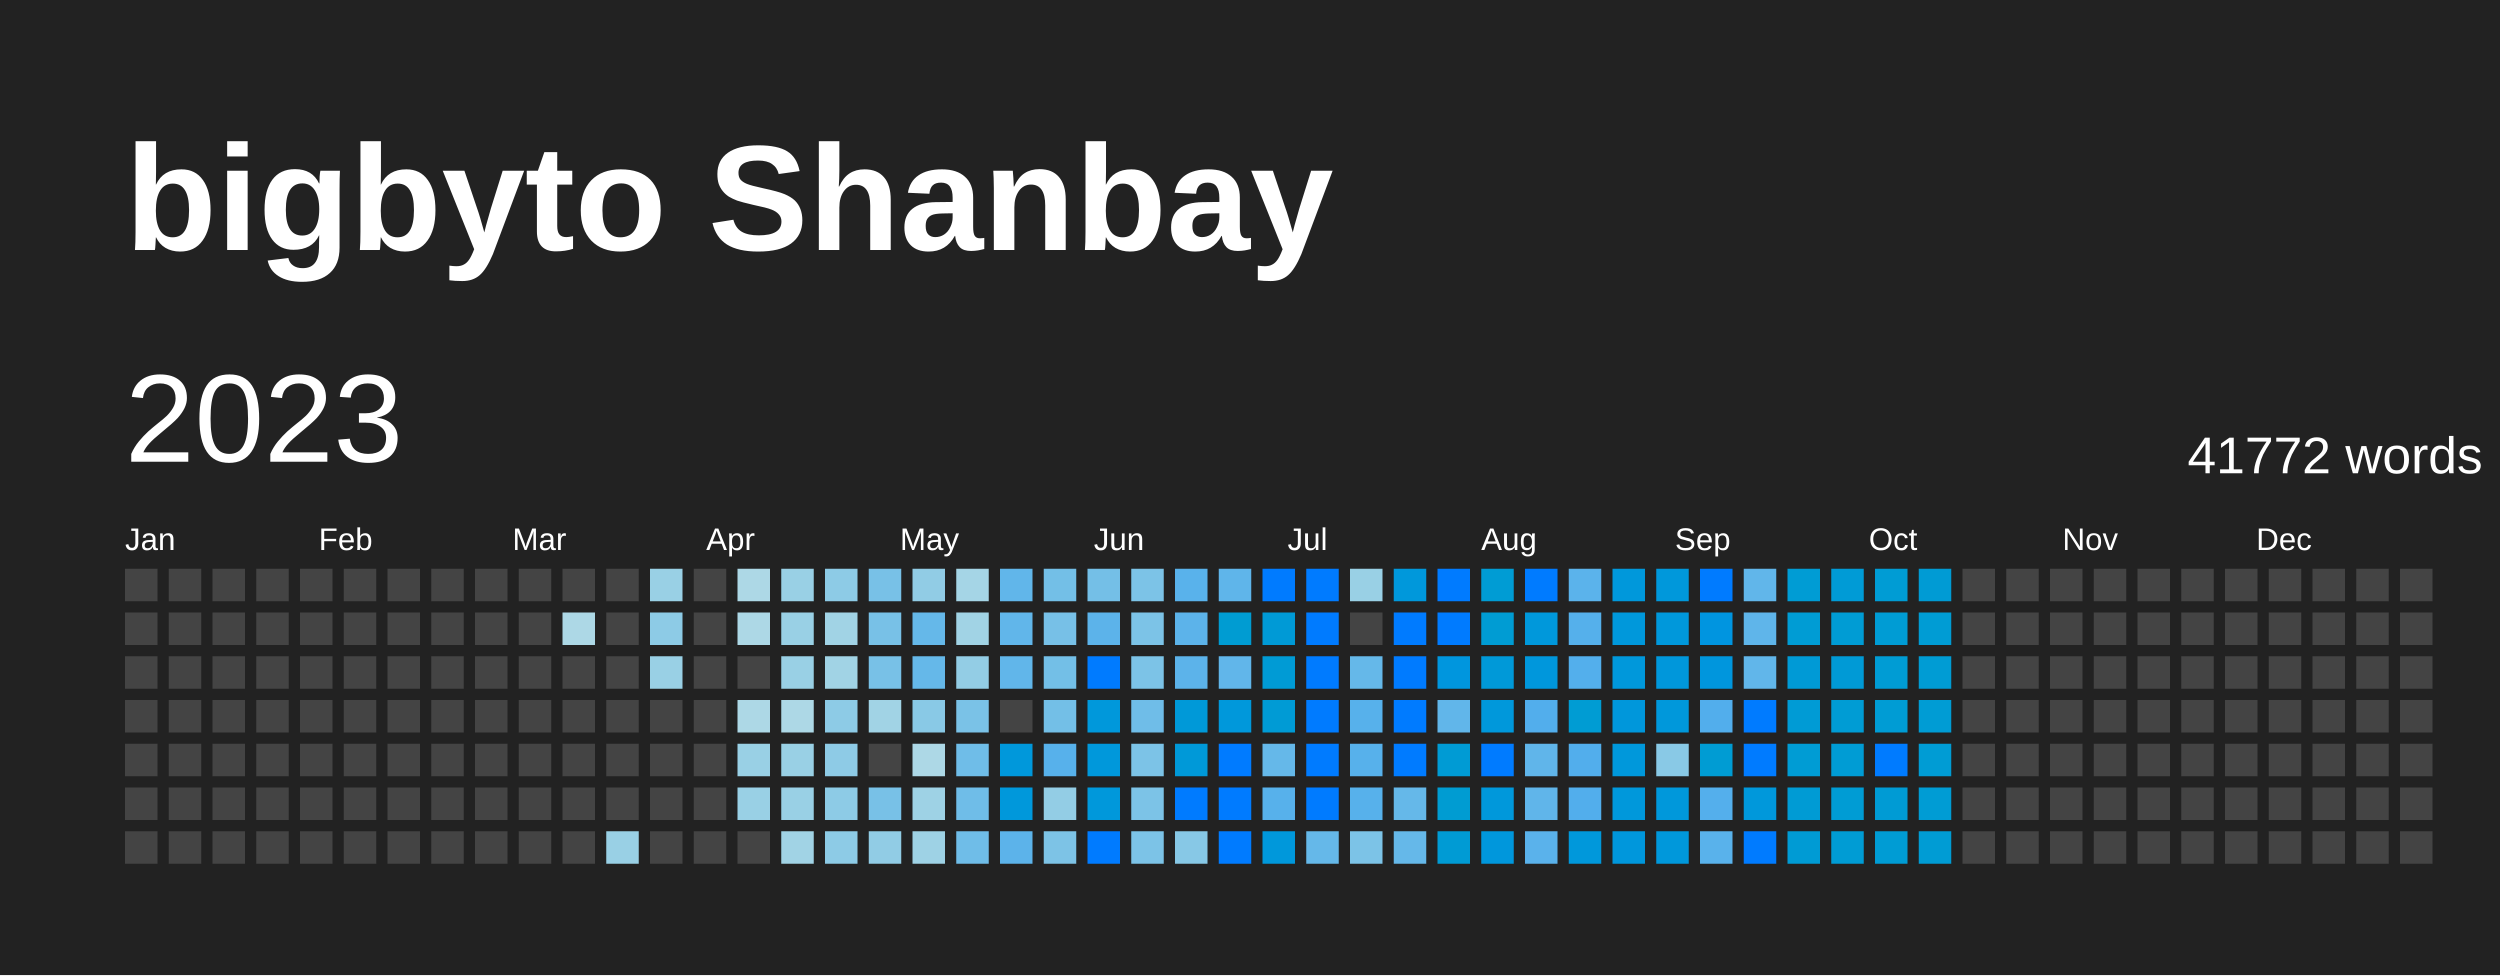
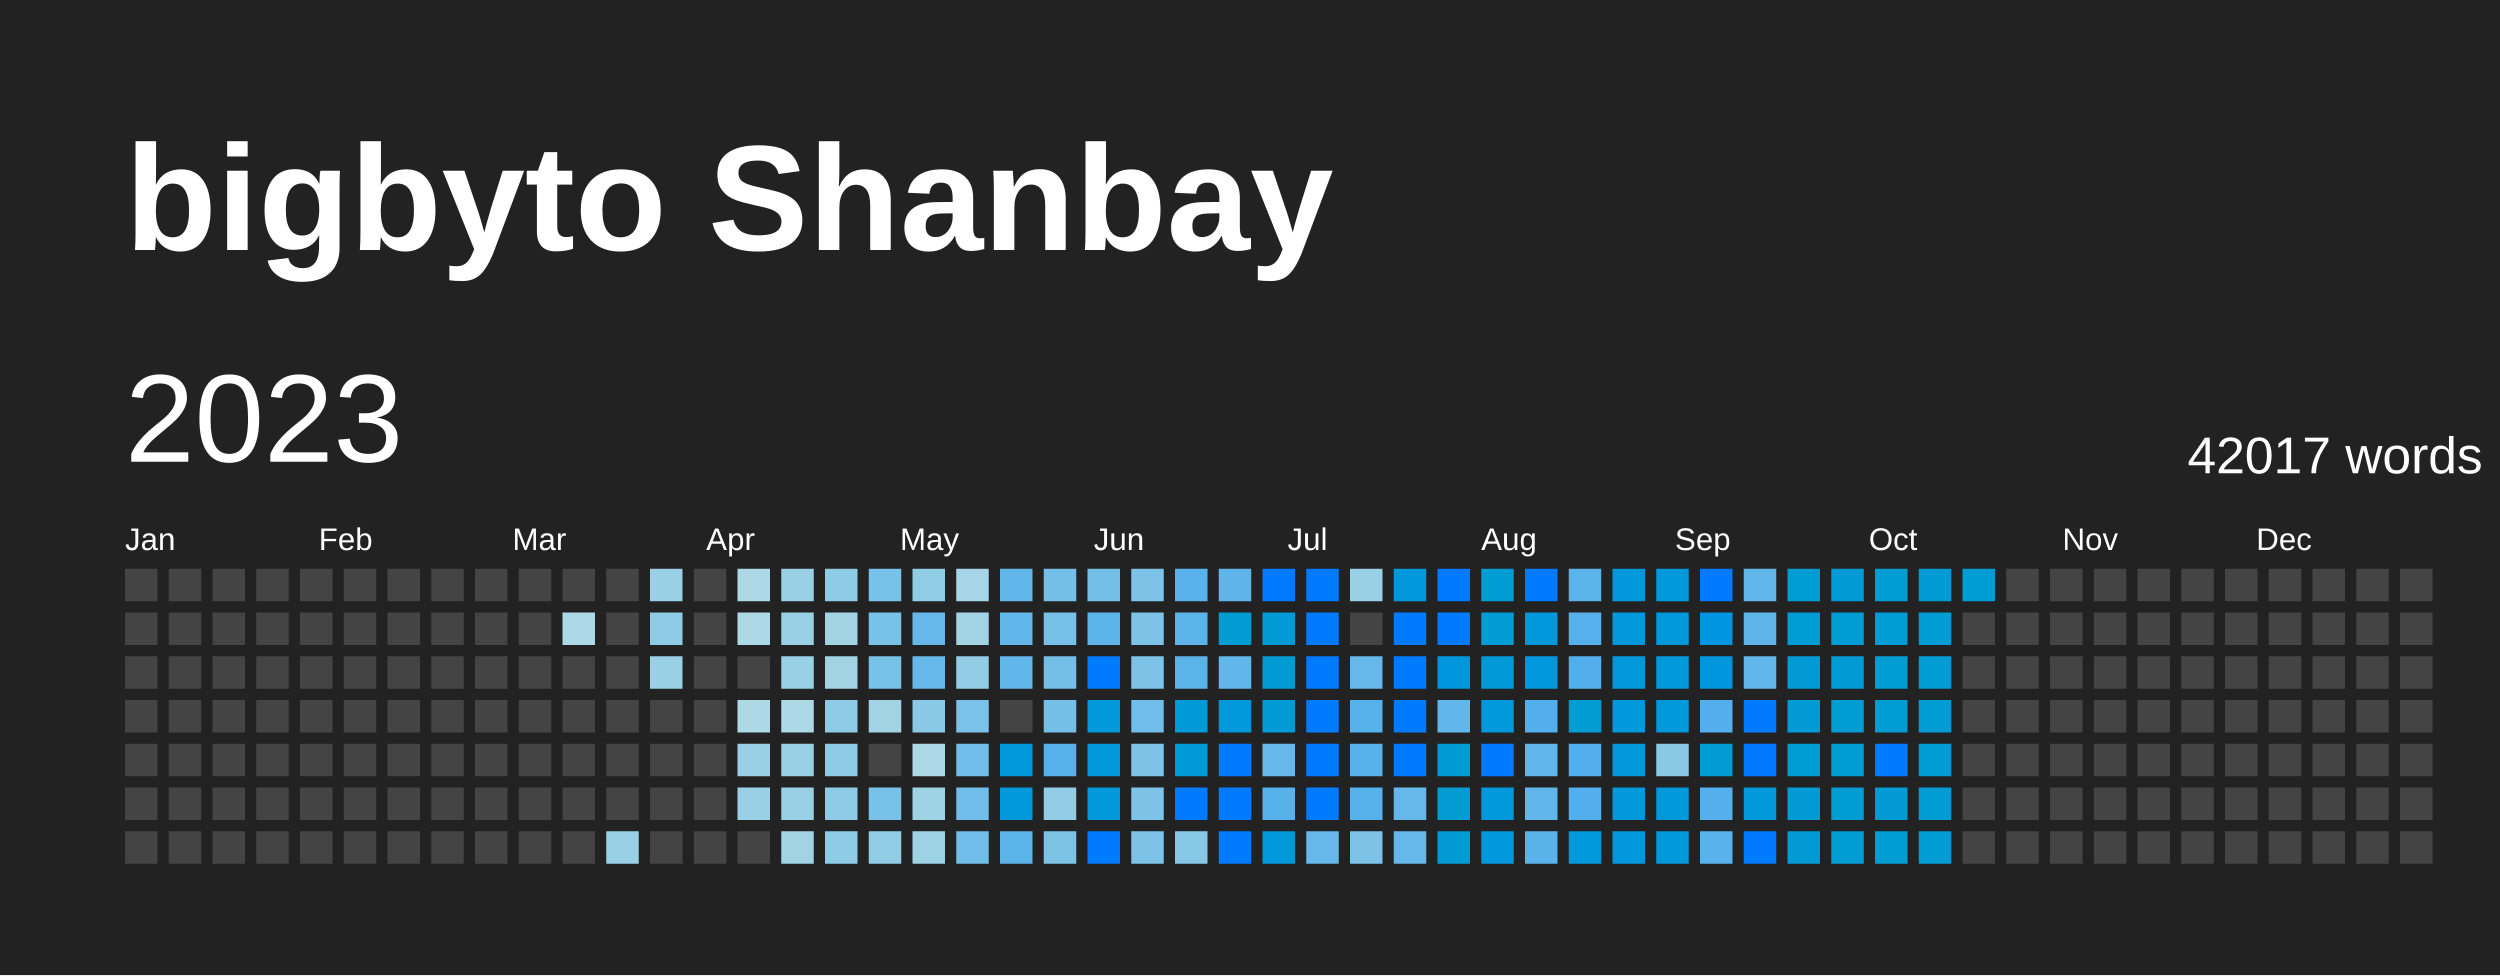
<svg xmlns="http://www.w3.org/2000/svg" baseProfile="full" height="78mm" version="1.1" viewBox="0,0,200,78" width="200mm">
  <defs />
  <rect fill="#222222" height="78" width="200" x="0" y="0" />
  <text fill="#FFFFFF" style="font-size:12px; font-family:Arial; font-weight:bold;" x="10" y="20">bigbyto Shanbay</text>
  <text dominant-baseline="hanging" fill="#FFFFFF" style="font-size:10.0px; font-family:Arial;" x="10" y="30">2023</text>
-   <text dominant-baseline="hanging" fill="#FFFFFF" style="font-size:4.125px; font-family:Arial;" x="175" y="35">41772 words</text>
+   <text dominant-baseline="hanging" fill="#FFFFFF" style="font-size:4.125px; font-family:Arial;" x="175" y="35">42017 words</text>
  <text fill="#FFFFFF" style="font-size:2.5px; font-family:Arial" x="10.0" y="44">Jan</text>
  <text fill="#FFFFFF" style="font-size:2.5px; font-family:Arial" x="25.5" y="44">Feb</text>
  <text fill="#FFFFFF" style="font-size:2.5px; font-family:Arial" x="41.0" y="44">Mar</text>
  <text fill="#FFFFFF" style="font-size:2.5px; font-family:Arial" x="56.5" y="44">Apr</text>
  <text fill="#FFFFFF" style="font-size:2.5px; font-family:Arial" x="72.0" y="44">May</text>
  <text fill="#FFFFFF" style="font-size:2.5px; font-family:Arial" x="87.5" y="44">Jun</text>
  <text fill="#FFFFFF" style="font-size:2.5px; font-family:Arial" x="103.0" y="44">Jul</text>
  <text fill="#FFFFFF" style="font-size:2.5px; font-family:Arial" x="118.5" y="44">Aug</text>
  <text fill="#FFFFFF" style="font-size:2.5px; font-family:Arial" x="134.0" y="44">Sep</text>
  <text fill="#FFFFFF" style="font-size:2.5px; font-family:Arial" x="149.5" y="44">Oct</text>
  <text fill="#FFFFFF" style="font-size:2.5px; font-family:Arial" x="165.0" y="44">Nov</text>
  <text fill="#FFFFFF" style="font-size:2.5px; font-family:Arial" x="180.5" y="44">Dec</text>
  <rect fill="#444444" height="2.6" width="2.6" x="10.0" y="45.5" />
  <rect fill="#444444" height="2.6" width="2.6" x="10.0" y="49.0" />
  <rect fill="#444444" height="2.6" width="2.6" x="10.0" y="52.5" />
  <rect fill="#444444" height="2.6" width="2.6" x="10.0" y="56.0" />
  <rect fill="#444444" height="2.6" width="2.6" x="10.0" y="59.5" />
  <rect fill="#444444" height="2.6" width="2.6" x="10.0" y="63.0" />
  <rect fill="#444444" height="2.6" width="2.6" x="10.0" y="66.5" />
  <rect fill="#444444" height="2.6" width="2.6" x="13.5" y="45.5" />
  <rect fill="#444444" height="2.6" width="2.6" x="13.5" y="49.0" />
  <rect fill="#444444" height="2.6" width="2.6" x="13.5" y="52.5" />
  <rect fill="#444444" height="2.6" width="2.6" x="13.5" y="56.0" />
  <rect fill="#444444" height="2.6" width="2.6" x="13.5" y="59.5" />
  <rect fill="#444444" height="2.6" width="2.6" x="13.5" y="63.0" />
  <rect fill="#444444" height="2.6" width="2.6" x="13.5" y="66.5" />
  <rect fill="#444444" height="2.6" width="2.6" x="17.0" y="45.5" />
  <rect fill="#444444" height="2.6" width="2.6" x="17.0" y="49.0" />
  <rect fill="#444444" height="2.6" width="2.6" x="17.0" y="52.5" />
  <rect fill="#444444" height="2.6" width="2.6" x="17.0" y="56.0" />
  <rect fill="#444444" height="2.6" width="2.6" x="17.0" y="59.5" />
  <rect fill="#444444" height="2.6" width="2.6" x="17.0" y="63.0" />
  <rect fill="#444444" height="2.6" width="2.6" x="17.0" y="66.5" />
  <rect fill="#444444" height="2.6" width="2.6" x="20.5" y="45.5" />
  <rect fill="#444444" height="2.6" width="2.6" x="20.5" y="49.0" />
  <rect fill="#444444" height="2.6" width="2.6" x="20.5" y="52.5" />
  <rect fill="#444444" height="2.6" width="2.6" x="20.5" y="56.0" />
  <rect fill="#444444" height="2.6" width="2.6" x="20.5" y="59.5" />
  <rect fill="#444444" height="2.6" width="2.6" x="20.5" y="63.0" />
  <rect fill="#444444" height="2.6" width="2.6" x="20.5" y="66.5" />
  <rect fill="#444444" height="2.6" width="2.6" x="24.0" y="45.5" />
  <rect fill="#444444" height="2.6" width="2.6" x="24.0" y="49.0" />
  <rect fill="#444444" height="2.6" width="2.6" x="24.0" y="52.5" />
  <rect fill="#444444" height="2.6" width="2.6" x="24.0" y="56.0" />
  <rect fill="#444444" height="2.6" width="2.6" x="24.0" y="59.5" />
  <rect fill="#444444" height="2.6" width="2.6" x="24.0" y="63.0" />
  <rect fill="#444444" height="2.6" width="2.6" x="24.0" y="66.5" />
  <rect fill="#444444" height="2.6" width="2.6" x="27.5" y="45.5" />
  <rect fill="#444444" height="2.6" width="2.6" x="27.5" y="49.0" />
  <rect fill="#444444" height="2.6" width="2.6" x="27.5" y="52.5" />
  <rect fill="#444444" height="2.6" width="2.6" x="27.5" y="56.0" />
  <rect fill="#444444" height="2.6" width="2.6" x="27.5" y="59.5" />
  <rect fill="#444444" height="2.6" width="2.6" x="27.5" y="63.0" />
  <rect fill="#444444" height="2.6" width="2.6" x="27.5" y="66.5" />
  <rect fill="#444444" height="2.6" width="2.6" x="31.0" y="45.5" />
  <rect fill="#444444" height="2.6" width="2.6" x="31.0" y="49.0" />
  <rect fill="#444444" height="2.6" width="2.6" x="31.0" y="52.5" />
  <rect fill="#444444" height="2.6" width="2.6" x="31.0" y="56.0" />
  <rect fill="#444444" height="2.6" width="2.6" x="31.0" y="59.5" />
  <rect fill="#444444" height="2.6" width="2.6" x="31.0" y="63.0" />
  <rect fill="#444444" height="2.6" width="2.6" x="31.0" y="66.5" />
  <rect fill="#444444" height="2.6" width="2.6" x="34.5" y="45.5" />
  <rect fill="#444444" height="2.6" width="2.6" x="34.5" y="49.0" />
  <rect fill="#444444" height="2.6" width="2.6" x="34.5" y="52.5" />
  <rect fill="#444444" height="2.6" width="2.6" x="34.5" y="56.0" />
  <rect fill="#444444" height="2.6" width="2.6" x="34.5" y="59.5" />
  <rect fill="#444444" height="2.6" width="2.6" x="34.5" y="63.0" />
  <rect fill="#444444" height="2.6" width="2.6" x="34.5" y="66.5" />
  <rect fill="#444444" height="2.6" width="2.6" x="38.0" y="45.5" />
  <rect fill="#444444" height="2.6" width="2.6" x="38.0" y="49.0" />
  <rect fill="#444444" height="2.6" width="2.6" x="38.0" y="52.5" />
  <rect fill="#444444" height="2.6" width="2.6" x="38.0" y="56.0" />
  <rect fill="#444444" height="2.6" width="2.6" x="38.0" y="59.5" />
  <rect fill="#444444" height="2.6" width="2.6" x="38.0" y="63.0" />
  <rect fill="#444444" height="2.6" width="2.6" x="38.0" y="66.5" />
  <rect fill="#444444" height="2.6" width="2.6" x="41.5" y="45.5" />
  <rect fill="#444444" height="2.6" width="2.6" x="41.5" y="49.0" />
  <rect fill="#444444" height="2.6" width="2.6" x="41.5" y="52.5" />
  <rect fill="#444444" height="2.6" width="2.6" x="41.5" y="56.0" />
  <rect fill="#444444" height="2.6" width="2.6" x="41.5" y="59.5" />
  <rect fill="#444444" height="2.6" width="2.6" x="41.5" y="63.0" />
  <rect fill="#444444" height="2.6" width="2.6" x="41.5" y="66.5" />
  <rect fill="#444444" height="2.6" width="2.6" x="45.0" y="45.5" />
  <rect fill="#add8e6" height="2.6" width="2.6" x="45.0" y="49.0" />
  <rect fill="#444444" height="2.6" width="2.6" x="45.0" y="52.5" />
  <rect fill="#444444" height="2.6" width="2.6" x="45.0" y="56.0" />
  <rect fill="#444444" height="2.6" width="2.6" x="45.0" y="59.5" />
  <rect fill="#444444" height="2.6" width="2.6" x="45.0" y="63.0" />
  <rect fill="#444444" height="2.6" width="2.6" x="45.0" y="66.5" />
  <rect fill="#444444" height="2.6" width="2.6" x="48.5" y="45.5" />
  <rect fill="#444444" height="2.6" width="2.6" x="48.5" y="49.0" />
  <rect fill="#444444" height="2.6" width="2.6" x="48.5" y="52.5" />
  <rect fill="#444444" height="2.6" width="2.6" x="48.5" y="56.0" />
  <rect fill="#444444" height="2.6" width="2.6" x="48.5" y="59.5" />
  <rect fill="#444444" height="2.6" width="2.6" x="48.5" y="63.0" />
  <rect fill="#99d0e5" height="2.6" width="2.6" x="48.5" y="66.5" />
  <rect fill="#99d0e5" height="2.6" width="2.6" x="52.0" y="45.5" />
  <rect fill="#8dcbe6" height="2.6" width="2.6" x="52.0" y="49.0" />
  <rect fill="#99d0e5" height="2.6" width="2.6" x="52.0" y="52.5" />
  <rect fill="#444444" height="2.6" width="2.6" x="52.0" y="56.0" />
  <rect fill="#444444" height="2.6" width="2.6" x="52.0" y="59.5" />
  <rect fill="#444444" height="2.6" width="2.6" x="52.0" y="63.0" />
  <rect fill="#444444" height="2.6" width="2.6" x="52.0" y="66.5" />
  <rect fill="#444444" height="2.6" width="2.6" x="55.5" y="45.5" />
  <rect fill="#444444" height="2.6" width="2.6" x="55.5" y="49.0" />
  <rect fill="#444444" height="2.6" width="2.6" x="55.5" y="52.5" />
  <rect fill="#444444" height="2.6" width="2.6" x="55.5" y="56.0" />
  <rect fill="#444444" height="2.6" width="2.6" x="55.5" y="59.5" />
  <rect fill="#444444" height="2.6" width="2.6" x="55.5" y="63.0" />
  <rect fill="#444444" height="2.6" width="2.6" x="55.5" y="66.5" />
  <rect fill="#add8e6" height="2.6" width="2.6" x="59.0" y="45.5" />
  <rect fill="#add8e6" height="2.6" width="2.6" x="59.0" y="49.0" />
  <rect fill="#444444" height="2.6" width="2.6" x="59.0" y="52.5" />
  <rect fill="#add8e6" height="2.6" width="2.6" x="59.0" y="56.0" />
  <rect fill="#99d0e5" height="2.6" width="2.6" x="59.0" y="59.5" />
  <rect fill="#99d0e5" height="2.6" width="2.6" x="59.0" y="63.0" />
  <rect fill="#444444" height="2.6" width="2.6" x="59.0" y="66.5" />
  <rect fill="#99d0e5" height="2.6" width="2.6" x="62.5" y="45.5" />
  <rect fill="#99d0e5" height="2.6" width="2.6" x="62.5" y="49.0" />
  <rect fill="#99d0e5" height="2.6" width="2.6" x="62.5" y="52.5" />
  <rect fill="#add8e6" height="2.6" width="2.6" x="62.5" y="56.0" />
  <rect fill="#99d0e5" height="2.6" width="2.6" x="62.5" y="59.5" />
  <rect fill="#99d0e5" height="2.6" width="2.6" x="62.5" y="63.0" />
  <rect fill="#a1d3e5" height="2.6" width="2.6" x="62.5" y="66.5" />
  <rect fill="#8dcbe6" height="2.6" width="2.6" x="66.0" y="45.5" />
  <rect fill="#a1d3e5" height="2.6" width="2.6" x="66.0" y="49.0" />
  <rect fill="#a1d3e5" height="2.6" width="2.6" x="66.0" y="52.5" />
  <rect fill="#8dcbe6" height="2.6" width="2.6" x="66.0" y="56.0" />
  <rect fill="#8ecbe6" height="2.6" width="2.6" x="66.0" y="59.5" />
  <rect fill="#8dcbe6" height="2.6" width="2.6" x="66.0" y="63.0" />
  <rect fill="#8dcbe6" height="2.6" width="2.6" x="66.0" y="66.5" />
  <rect fill="#78c1e7" height="2.6" width="2.6" x="69.5" y="45.5" />
  <rect fill="#78c1e7" height="2.6" width="2.6" x="69.5" y="49.0" />
  <rect fill="#78c1e7" height="2.6" width="2.6" x="69.5" y="52.5" />
  <rect fill="#a1d3e5" height="2.6" width="2.6" x="69.5" y="56.0" />
  <rect fill="#444444" height="2.6" width="2.6" x="69.5" y="59.5" />
  <rect fill="#78c1e7" height="2.6" width="2.6" x="69.5" y="63.0" />
  <rect fill="#91cce5" height="2.6" width="2.6" x="69.5" y="66.5" />
  <rect fill="#91cce5" height="2.6" width="2.6" x="73.0" y="45.5" />
  <rect fill="#65b8e9" height="2.6" width="2.6" x="73.0" y="49.0" />
  <rect fill="#65b8e9" height="2.6" width="2.6" x="73.0" y="52.5" />
  <rect fill="#89c9e6" height="2.6" width="2.6" x="73.0" y="56.0" />
  <rect fill="#add8e6" height="2.6" width="2.6" x="73.0" y="59.5" />
  <rect fill="#9ed2e5" height="2.6" width="2.6" x="73.0" y="63.0" />
  <rect fill="#9ed2e5" height="2.6" width="2.6" x="73.0" y="66.5" />
  <rect fill="#a5d5e6" height="2.6" width="2.6" x="76.5" y="45.5" />
  <rect fill="#a1d3e5" height="2.6" width="2.6" x="76.5" y="49.0" />
  <rect fill="#93cde5" height="2.6" width="2.6" x="76.5" y="52.5" />
  <rect fill="#7ac2e7" height="2.6" width="2.6" x="76.5" y="56.0" />
  <rect fill="#6fbde8" height="2.6" width="2.6" x="76.5" y="59.5" />
  <rect fill="#6fbde8" height="2.6" width="2.6" x="76.5" y="63.0" />
  <rect fill="#6fbde8" height="2.6" width="2.6" x="76.5" y="66.5" />
  <rect fill="#61b6ea" height="2.6" width="2.6" x="80.0" y="45.5" />
  <rect fill="#61b6ea" height="2.6" width="2.6" x="80.0" y="49.0" />
  <rect fill="#61b6ea" height="2.6" width="2.6" x="80.0" y="52.5" />
  <rect fill="#444444" height="2.6" width="2.6" x="80.0" y="56.0" />
  <rect fill="#0098db" height="2.6" width="2.6" x="80.0" y="59.5" />
  <rect fill="#0098db" height="2.6" width="2.6" x="80.0" y="63.0" />
  <rect fill="#5cb3ea" height="2.6" width="2.6" x="80.0" y="66.5" />
  <rect fill="#73bfe7" height="2.6" width="2.6" x="83.5" y="45.5" />
  <rect fill="#77c0e7" height="2.6" width="2.6" x="83.5" y="49.0" />
  <rect fill="#73bfe7" height="2.6" width="2.6" x="83.5" y="52.5" />
  <rect fill="#73bfe7" height="2.6" width="2.6" x="83.5" y="56.0" />
  <rect fill="#57b1eb" height="2.6" width="2.6" x="83.5" y="59.5" />
  <rect fill="#93cde5" height="2.6" width="2.6" x="83.5" y="63.0" />
  <rect fill="#7dc3e6" height="2.6" width="2.6" x="83.5" y="66.5" />
  <rect fill="#74bfe7" height="2.6" width="2.6" x="87.0" y="45.5" />
  <rect fill="#5cb3ea" height="2.6" width="2.6" x="87.0" y="49.0" />
  <rect fill="#007BFF" height="2.6" width="2.6" x="87.0" y="52.5" />
  <rect fill="#0098db" height="2.6" width="2.6" x="87.0" y="56.0" />
  <rect fill="#0098db" height="2.6" width="2.6" x="87.0" y="59.5" />
  <rect fill="#0098db" height="2.6" width="2.6" x="87.0" y="63.0" />
  <rect fill="#007BFF" height="2.6" width="2.6" x="87.0" y="66.5" />
  <rect fill="#7cc3e7" height="2.6" width="2.6" x="90.5" y="45.5" />
  <rect fill="#7cc3e7" height="2.6" width="2.6" x="90.5" y="49.0" />
  <rect fill="#7cc3e7" height="2.6" width="2.6" x="90.5" y="52.5" />
  <rect fill="#6fbde8" height="2.6" width="2.6" x="90.5" y="56.0" />
  <rect fill="#7cc3e7" height="2.6" width="2.6" x="90.5" y="59.5" />
  <rect fill="#7cc3e7" height="2.6" width="2.6" x="90.5" y="63.0" />
  <rect fill="#7cc3e7" height="2.6" width="2.6" x="90.5" y="66.5" />
  <rect fill="#59b2eb" height="2.6" width="2.6" x="94.0" y="45.5" />
  <rect fill="#5cb3ea" height="2.6" width="2.6" x="94.0" y="49.0" />
  <rect fill="#5cb3ea" height="2.6" width="2.6" x="94.0" y="52.5" />
  <rect fill="#0099d8" height="2.6" width="2.6" x="94.0" y="56.0" />
  <rect fill="#0099d8" height="2.6" width="2.6" x="94.0" y="59.5" />
  <rect fill="#007BFF" height="2.6" width="2.6" x="94.0" y="63.0" />
  <rect fill="#87c8e6" height="2.6" width="2.6" x="94.0" y="66.5" />
  <rect fill="#5fb5ea" height="2.6" width="2.6" x="97.5" y="45.5" />
  <rect fill="#009cd2" height="2.6" width="2.6" x="97.5" y="49.0" />
  <rect fill="#61b6ea" height="2.6" width="2.6" x="97.5" y="52.5" />
  <rect fill="#0098db" height="2.6" width="2.6" x="97.5" y="56.0" />
  <rect fill="#007BFF" height="2.6" width="2.6" x="97.5" y="59.5" />
  <rect fill="#007BFF" height="2.6" width="2.6" x="97.5" y="63.0" />
  <rect fill="#007BFF" height="2.6" width="2.6" x="97.5" y="66.5" />
  <rect fill="#007BFF" height="2.6" width="2.6" x="101.0" y="45.5" />
  <rect fill="#009ad6" height="2.6" width="2.6" x="101.0" y="49.0" />
  <rect fill="#009bd5" height="2.6" width="2.6" x="101.0" y="52.5" />
  <rect fill="#009bd5" height="2.6" width="2.6" x="101.0" y="56.0" />
  <rect fill="#65b8e9" height="2.6" width="2.6" x="101.0" y="59.5" />
  <rect fill="#57b1eb" height="2.6" width="2.6" x="101.0" y="63.0" />
  <rect fill="#0098db" height="2.6" width="2.6" x="101.0" y="66.5" />
  <rect fill="#007BFF" height="2.6" width="2.6" x="104.5" y="45.5" />
  <rect fill="#007BFF" height="2.6" width="2.6" x="104.5" y="49.0" />
  <rect fill="#007BFF" height="2.6" width="2.6" x="104.5" y="52.5" />
  <rect fill="#007BFF" height="2.6" width="2.6" x="104.5" y="56.0" />
  <rect fill="#007BFF" height="2.6" width="2.6" x="104.5" y="59.5" />
  <rect fill="#007BFF" height="2.6" width="2.6" x="104.5" y="63.0" />
  <rect fill="#65b8e9" height="2.6" width="2.6" x="104.5" y="66.5" />
  <rect fill="#99d0e5" height="2.6" width="2.6" x="108.0" y="45.5" />
  <rect fill="#444444" height="2.6" width="2.6" x="108.0" y="49.0" />
  <rect fill="#65b8e9" height="2.6" width="2.6" x="108.0" y="52.5" />
  <rect fill="#57b1eb" height="2.6" width="2.6" x="108.0" y="56.0" />
  <rect fill="#57b1eb" height="2.6" width="2.6" x="108.0" y="59.5" />
  <rect fill="#57b1eb" height="2.6" width="2.6" x="108.0" y="63.0" />
  <rect fill="#7cc3e7" height="2.6" width="2.6" x="108.0" y="66.5" />
  <rect fill="#0098db" height="2.6" width="2.6" x="111.5" y="45.5" />
  <rect fill="#007BFF" height="2.6" width="2.6" x="111.5" y="49.0" />
  <rect fill="#007BFF" height="2.6" width="2.6" x="111.5" y="52.5" />
  <rect fill="#007BFF" height="2.6" width="2.6" x="111.5" y="56.0" />
  <rect fill="#007BFF" height="2.6" width="2.6" x="111.5" y="59.5" />
  <rect fill="#65b8e9" height="2.6" width="2.6" x="111.5" y="63.0" />
  <rect fill="#65b8e9" height="2.6" width="2.6" x="111.5" y="66.5" />
  <rect fill="#007BFF" height="2.6" width="2.6" x="115.0" y="45.5" />
  <rect fill="#007BFF" height="2.6" width="2.6" x="115.0" y="49.0" />
  <rect fill="#0096de" height="2.6" width="2.6" x="115.0" y="52.5" />
  <rect fill="#61b6ea" height="2.6" width="2.6" x="115.0" y="56.0" />
  <rect fill="#009bd4" height="2.6" width="2.6" x="115.0" y="59.5" />
  <rect fill="#009cd2" height="2.6" width="2.6" x="115.0" y="63.0" />
  <rect fill="#009bd4" height="2.6" width="2.6" x="115.0" y="66.5" />
  <rect fill="#009cd4" height="2.6" width="2.6" x="118.5" y="45.5" />
  <rect fill="#009cd3" height="2.6" width="2.6" x="118.5" y="49.0" />
  <rect fill="#0099d8" height="2.6" width="2.6" x="118.5" y="52.5" />
  <rect fill="#0098db" height="2.6" width="2.6" x="118.5" y="56.0" />
  <rect fill="#007BFF" height="2.6" width="2.6" x="118.5" y="59.5" />
  <rect fill="#0098db" height="2.6" width="2.6" x="118.5" y="63.0" />
  <rect fill="#0097dc" height="2.6" width="2.6" x="118.5" y="66.5" />
  <rect fill="#007BFF" height="2.6" width="2.6" x="122.0" y="45.5" />
  <rect fill="#0098db" height="2.6" width="2.6" x="122.0" y="49.0" />
  <rect fill="#0097dc" height="2.6" width="2.6" x="122.0" y="52.5" />
  <rect fill="#52aeec" height="2.6" width="2.6" x="122.0" y="56.0" />
  <rect fill="#60b5ea" height="2.6" width="2.6" x="122.0" y="59.5" />
  <rect fill="#60b5ea" height="2.6" width="2.6" x="122.0" y="63.0" />
  <rect fill="#5ab2eb" height="2.6" width="2.6" x="122.0" y="66.5" />
  <rect fill="#5bb3eb" height="2.6" width="2.6" x="125.5" y="45.5" />
  <rect fill="#55b0eb" height="2.6" width="2.6" x="125.5" y="49.0" />
  <rect fill="#53afec" height="2.6" width="2.6" x="125.5" y="52.5" />
  <rect fill="#009cd3" height="2.6" width="2.6" x="125.5" y="56.0" />
  <rect fill="#52aeec" height="2.6" width="2.6" x="125.5" y="59.5" />
  <rect fill="#52aeec" height="2.6" width="2.6" x="125.5" y="63.0" />
  <rect fill="#0098db" height="2.6" width="2.6" x="125.5" y="66.5" />
  <rect fill="#0098db" height="2.6" width="2.6" x="129.0" y="45.5" />
  <rect fill="#0098db" height="2.6" width="2.6" x="129.0" y="49.0" />
  <rect fill="#0098db" height="2.6" width="2.6" x="129.0" y="52.5" />
  <rect fill="#0097db" height="2.6" width="2.6" x="129.0" y="56.0" />
  <rect fill="#0098db" height="2.6" width="2.6" x="129.0" y="59.5" />
  <rect fill="#0098db" height="2.6" width="2.6" x="129.0" y="63.0" />
  <rect fill="#0097dc" height="2.6" width="2.6" x="129.0" y="66.5" />
  <rect fill="#0098db" height="2.6" width="2.6" x="132.5" y="45.5" />
  <rect fill="#0098db" height="2.6" width="2.6" x="132.5" y="49.0" />
  <rect fill="#0097db" height="2.6" width="2.6" x="132.5" y="52.5" />
  <rect fill="#0098db" height="2.6" width="2.6" x="132.5" y="56.0" />
  <rect fill="#89c9e6" height="2.6" width="2.6" x="132.5" y="59.5" />
  <rect fill="#0098db" height="2.6" width="2.6" x="132.5" y="63.0" />
  <rect fill="#0098db" height="2.6" width="2.6" x="132.5" y="66.5" />
  <rect fill="#007BFF" height="2.6" width="2.6" x="136.0" y="45.5" />
  <rect fill="#0095e0" height="2.6" width="2.6" x="136.0" y="49.0" />
  <rect fill="#0096dd" height="2.6" width="2.6" x="136.0" y="52.5" />
  <rect fill="#52aeec" height="2.6" width="2.6" x="136.0" y="56.0" />
  <rect fill="#009cd3" height="2.6" width="2.6" x="136.0" y="59.5" />
  <rect fill="#54afec" height="2.6" width="2.6" x="136.0" y="63.0" />
  <rect fill="#59b2eb" height="2.6" width="2.6" x="136.0" y="66.5" />
  <rect fill="#61b6ea" height="2.6" width="2.6" x="139.5" y="45.5" />
  <rect fill="#5fb5ea" height="2.6" width="2.6" x="139.5" y="49.0" />
  <rect fill="#61b6ea" height="2.6" width="2.6" x="139.5" y="52.5" />
  <rect fill="#007BFF" height="2.6" width="2.6" x="139.5" y="56.0" />
  <rect fill="#007BFF" height="2.6" width="2.6" x="139.5" y="59.5" />
  <rect fill="#0098db" height="2.6" width="2.6" x="139.5" y="63.0" />
  <rect fill="#007BFF" height="2.6" width="2.6" x="139.5" y="66.5" />
  <rect fill="#009cd4" height="2.6" width="2.6" x="143.0" y="45.5" />
  <rect fill="#009cd4" height="2.6" width="2.6" x="143.0" y="49.0" />
  <rect fill="#009ad6" height="2.6" width="2.6" x="143.0" y="52.5" />
  <rect fill="#009bd5" height="2.6" width="2.6" x="143.0" y="56.0" />
  <rect fill="#009cd4" height="2.6" width="2.6" x="143.0" y="59.5" />
  <rect fill="#009bd4" height="2.6" width="2.6" x="143.0" y="63.0" />
  <rect fill="#009bd4" height="2.6" width="2.6" x="143.0" y="66.5" />
  <rect fill="#009bd6" height="2.6" width="2.6" x="146.5" y="45.5" />
  <rect fill="#009cd4" height="2.6" width="2.6" x="146.5" y="49.0" />
  <rect fill="#009ad6" height="2.6" width="2.6" x="146.5" y="52.5" />
  <rect fill="#009cd4" height="2.6" width="2.6" x="146.5" y="56.0" />
  <rect fill="#009cd4" height="2.6" width="2.6" x="146.5" y="59.5" />
  <rect fill="#009cd4" height="2.6" width="2.6" x="146.5" y="63.0" />
  <rect fill="#009cd4" height="2.6" width="2.6" x="146.5" y="66.5" />
  <rect fill="#009cd4" height="2.6" width="2.6" x="150.0" y="45.5" />
  <rect fill="#009cd4" height="2.6" width="2.6" x="150.0" y="49.0" />
  <rect fill="#009cd4" height="2.6" width="2.6" x="150.0" y="52.5" />
  <rect fill="#009cd4" height="2.6" width="2.6" x="150.0" y="56.0" />
  <rect fill="#007BFF" height="2.6" width="2.6" x="150.0" y="59.5" />
  <rect fill="#009bd4" height="2.6" width="2.6" x="150.0" y="63.0" />
  <rect fill="#009cd4" height="2.6" width="2.6" x="150.0" y="66.5" />
  <rect fill="#009bd4" height="2.6" width="2.6" x="153.5" y="45.5" />
  <rect fill="#009cd4" height="2.6" width="2.6" x="153.5" y="49.0" />
  <rect fill="#009cd4" height="2.6" width="2.6" x="153.5" y="52.5" />
  <rect fill="#009cd4" height="2.6" width="2.6" x="153.5" y="56.0" />
  <rect fill="#009cd4" height="2.6" width="2.6" x="153.5" y="59.5" />
  <rect fill="#009cd4" height="2.6" width="2.6" x="153.5" y="63.0" />
  <rect fill="#009cd4" height="2.6" width="2.6" x="153.5" y="66.5" />
-   <rect fill="#444444" height="2.6" width="2.6" x="157.0" y="45.5" />
+   <rect fill="#009cd4" height="2.6" width="2.6" x="157.0" y="45.5" />
  <rect fill="#444444" height="2.6" width="2.6" x="157.0" y="49.0" />
  <rect fill="#444444" height="2.6" width="2.6" x="157.0" y="52.5" />
  <rect fill="#444444" height="2.6" width="2.6" x="157.0" y="56.0" />
  <rect fill="#444444" height="2.6" width="2.6" x="157.0" y="59.5" />
  <rect fill="#444444" height="2.6" width="2.6" x="157.0" y="63.0" />
  <rect fill="#444444" height="2.6" width="2.6" x="157.0" y="66.5" />
  <rect fill="#444444" height="2.6" width="2.6" x="160.5" y="45.5" />
  <rect fill="#444444" height="2.6" width="2.6" x="160.5" y="49.0" />
  <rect fill="#444444" height="2.6" width="2.6" x="160.5" y="52.5" />
  <rect fill="#444444" height="2.6" width="2.6" x="160.5" y="56.0" />
  <rect fill="#444444" height="2.6" width="2.6" x="160.5" y="59.5" />
  <rect fill="#444444" height="2.6" width="2.6" x="160.5" y="63.0" />
  <rect fill="#444444" height="2.6" width="2.6" x="160.5" y="66.5" />
  <rect fill="#444444" height="2.6" width="2.6" x="164.0" y="45.5" />
  <rect fill="#444444" height="2.6" width="2.6" x="164.0" y="49.0" />
  <rect fill="#444444" height="2.6" width="2.6" x="164.0" y="52.5" />
  <rect fill="#444444" height="2.6" width="2.6" x="164.0" y="56.0" />
  <rect fill="#444444" height="2.6" width="2.6" x="164.0" y="59.5" />
  <rect fill="#444444" height="2.6" width="2.6" x="164.0" y="63.0" />
  <rect fill="#444444" height="2.6" width="2.6" x="164.0" y="66.5" />
  <rect fill="#444444" height="2.6" width="2.6" x="167.5" y="45.5" />
  <rect fill="#444444" height="2.6" width="2.6" x="167.5" y="49.0" />
  <rect fill="#444444" height="2.6" width="2.6" x="167.5" y="52.5" />
  <rect fill="#444444" height="2.6" width="2.6" x="167.5" y="56.0" />
  <rect fill="#444444" height="2.6" width="2.6" x="167.5" y="59.5" />
  <rect fill="#444444" height="2.6" width="2.6" x="167.5" y="63.0" />
  <rect fill="#444444" height="2.6" width="2.6" x="167.5" y="66.5" />
  <rect fill="#444444" height="2.6" width="2.6" x="171.0" y="45.5" />
  <rect fill="#444444" height="2.6" width="2.6" x="171.0" y="49.0" />
  <rect fill="#444444" height="2.6" width="2.6" x="171.0" y="52.5" />
  <rect fill="#444444" height="2.6" width="2.6" x="171.0" y="56.0" />
  <rect fill="#444444" height="2.6" width="2.6" x="171.0" y="59.5" />
  <rect fill="#444444" height="2.6" width="2.6" x="171.0" y="63.0" />
  <rect fill="#444444" height="2.6" width="2.6" x="171.0" y="66.5" />
  <rect fill="#444444" height="2.6" width="2.6" x="174.5" y="45.5" />
  <rect fill="#444444" height="2.6" width="2.6" x="174.5" y="49.0" />
  <rect fill="#444444" height="2.6" width="2.6" x="174.5" y="52.5" />
  <rect fill="#444444" height="2.6" width="2.6" x="174.5" y="56.0" />
  <rect fill="#444444" height="2.6" width="2.6" x="174.5" y="59.5" />
  <rect fill="#444444" height="2.6" width="2.6" x="174.5" y="63.0" />
  <rect fill="#444444" height="2.6" width="2.6" x="174.5" y="66.5" />
  <rect fill="#444444" height="2.6" width="2.6" x="178.0" y="45.5" />
  <rect fill="#444444" height="2.6" width="2.6" x="178.0" y="49.0" />
  <rect fill="#444444" height="2.6" width="2.6" x="178.0" y="52.5" />
  <rect fill="#444444" height="2.6" width="2.6" x="178.0" y="56.0" />
  <rect fill="#444444" height="2.6" width="2.6" x="178.0" y="59.5" />
  <rect fill="#444444" height="2.6" width="2.6" x="178.0" y="63.0" />
  <rect fill="#444444" height="2.6" width="2.6" x="178.0" y="66.5" />
  <rect fill="#444444" height="2.6" width="2.6" x="181.5" y="45.5" />
  <rect fill="#444444" height="2.6" width="2.6" x="181.5" y="49.0" />
  <rect fill="#444444" height="2.6" width="2.6" x="181.5" y="52.5" />
  <rect fill="#444444" height="2.6" width="2.6" x="181.5" y="56.0" />
  <rect fill="#444444" height="2.6" width="2.6" x="181.5" y="59.5" />
  <rect fill="#444444" height="2.6" width="2.6" x="181.5" y="63.0" />
  <rect fill="#444444" height="2.6" width="2.6" x="181.5" y="66.5" />
  <rect fill="#444444" height="2.6" width="2.6" x="185.0" y="45.5" />
  <rect fill="#444444" height="2.6" width="2.6" x="185.0" y="49.0" />
  <rect fill="#444444" height="2.6" width="2.6" x="185.0" y="52.5" />
  <rect fill="#444444" height="2.6" width="2.6" x="185.0" y="56.0" />
  <rect fill="#444444" height="2.6" width="2.6" x="185.0" y="59.5" />
  <rect fill="#444444" height="2.6" width="2.6" x="185.0" y="63.0" />
  <rect fill="#444444" height="2.6" width="2.6" x="185.0" y="66.5" />
  <rect fill="#444444" height="2.6" width="2.6" x="188.5" y="45.5" />
  <rect fill="#444444" height="2.6" width="2.6" x="188.5" y="49.0" />
  <rect fill="#444444" height="2.6" width="2.6" x="188.5" y="52.5" />
  <rect fill="#444444" height="2.6" width="2.6" x="188.5" y="56.0" />
  <rect fill="#444444" height="2.6" width="2.6" x="188.5" y="59.5" />
  <rect fill="#444444" height="2.6" width="2.6" x="188.5" y="63.0" />
  <rect fill="#444444" height="2.6" width="2.6" x="188.5" y="66.5" />
  <rect fill="#444444" height="2.6" width="2.6" x="192.0" y="45.5" />
  <rect fill="#444444" height="2.6" width="2.6" x="192.0" y="49.0" />
  <rect fill="#444444" height="2.6" width="2.6" x="192.0" y="52.5" />
  <rect fill="#444444" height="2.6" width="2.6" x="192.0" y="56.0" />
  <rect fill="#444444" height="2.6" width="2.6" x="192.0" y="59.5" />
  <rect fill="#444444" height="2.6" width="2.6" x="192.0" y="63.0" />
  <rect fill="#444444" height="2.6" width="2.6" x="192.0" y="66.5" />
</svg>
